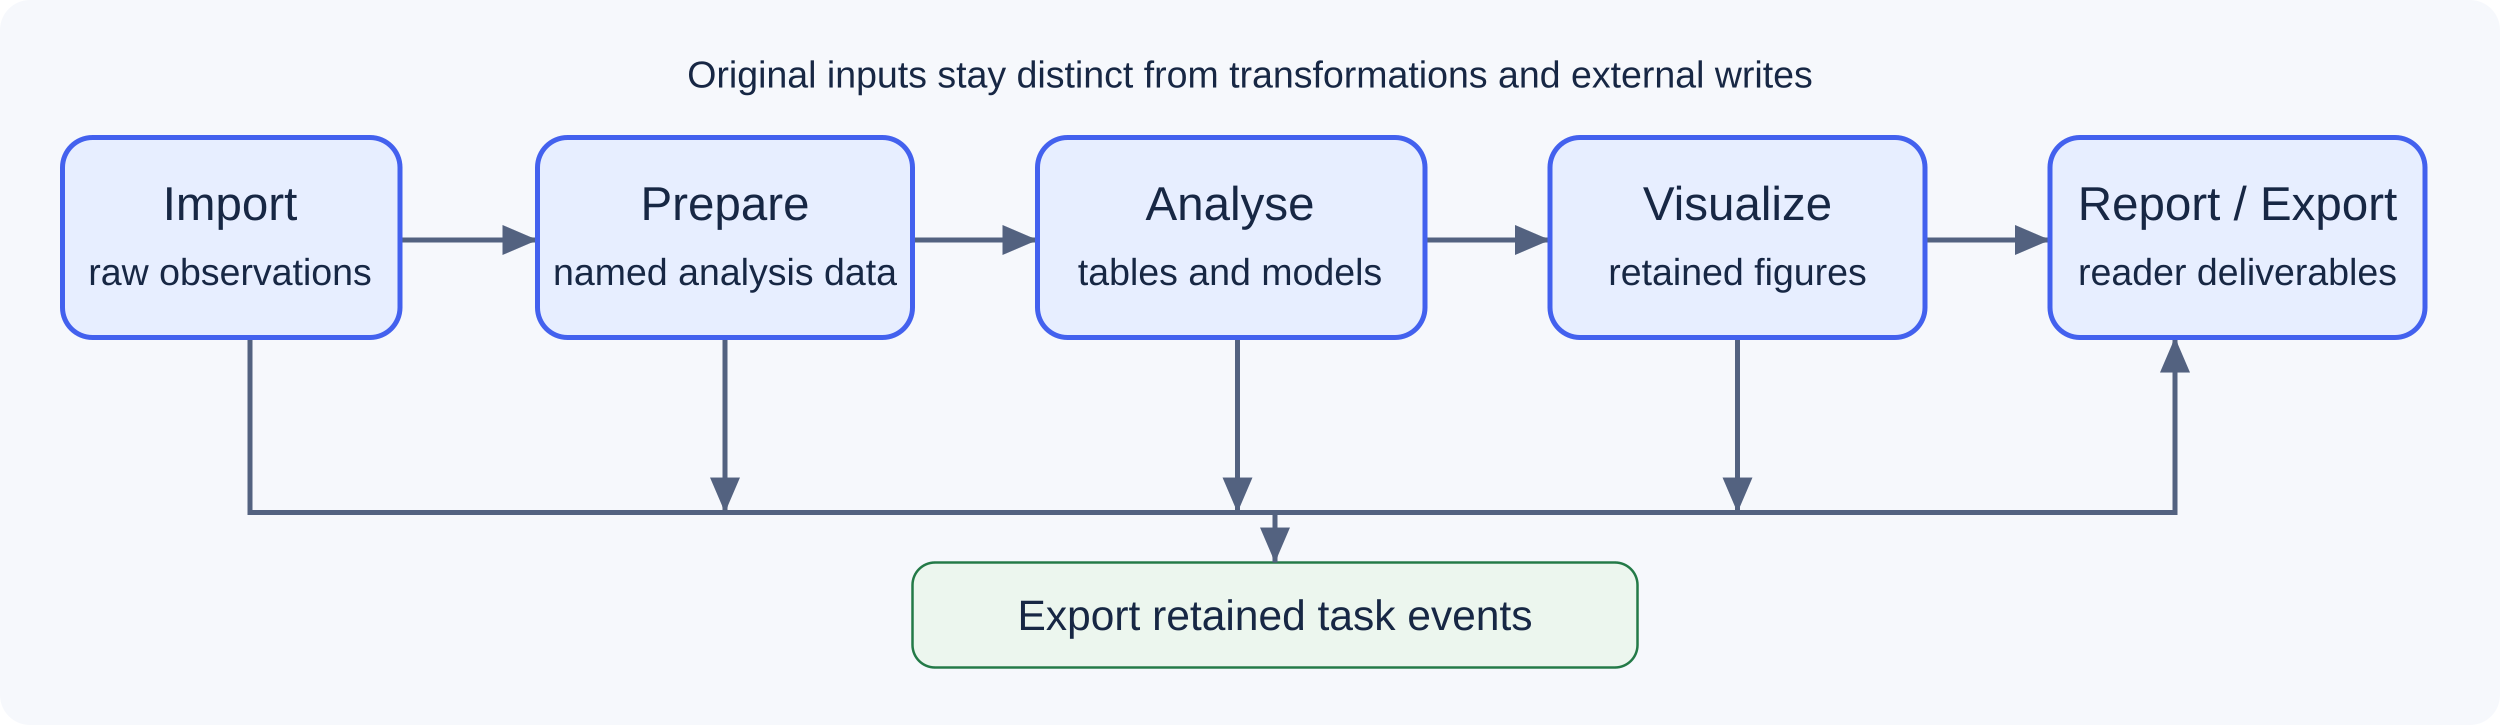
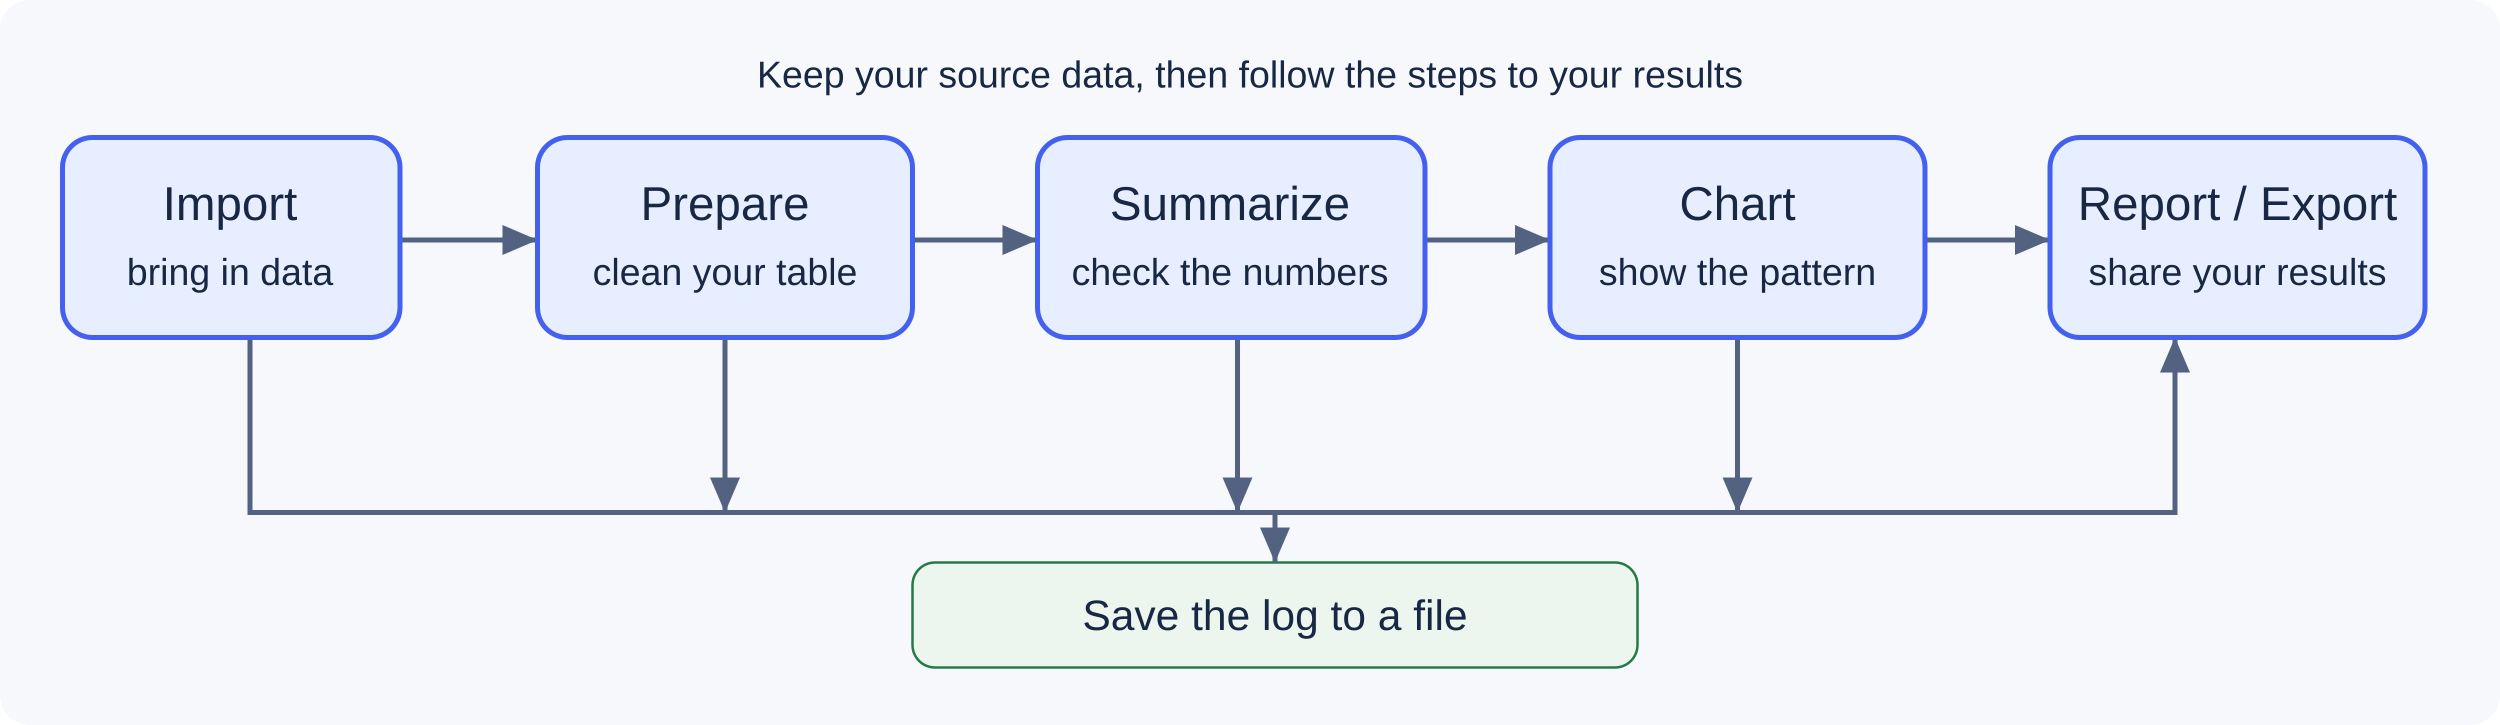
<svg xmlns="http://www.w3.org/2000/svg" viewBox="0 0 1000 290" role="img" aria-labelledby="title desc">
  <defs>
    <marker id="a" markerWidth="8" markerHeight="8" refX="7" refY="3" orient="auto">
      <path d="M0 0L7 3L0 6" fill="#536280" />
    </marker>
  </defs>
  <rect width="1000" height="290" rx="12" fill="#f6f8fc" />
  <g stroke="#536280" stroke-width="2" fill="none" marker-end="url(#a)">
    <path d="M160 96H215" />
    <path d="M365 96H415" />
    <path d="M570 96H620" />
    <path d="M770 96H820" />
    <path d="M100 135V205H870V135" />
    <path d="M290 135V205" />
    <path d="M495 135V205" />
    <path d="M695 135V205" />
  </g>
  <g font-family="Arial, sans-serif" text-anchor="middle" font-size="19" fill="#172744">
    <g fill="#e7eeff" stroke="#4361ee" stroke-width="2">
      <rect x="25" y="55" width="135" height="80" rx="12" />
      <rect x="215" y="55" width="150" height="80" rx="12" />
      <rect x="415" y="55" width="155" height="80" rx="12" />
      <rect x="620" y="55" width="150" height="80" rx="12" />
      <rect x="820" y="55" width="150" height="80" rx="12" />
    </g>
    <text x="92" y="88">Import</text>
-     <text x="92" y="114" font-size="15">raw observations</text>
+     <text x="92" y="114" font-size="15">bring in data</text>
    <text x="290" y="88">Prepare</text>
-     <text x="290" y="114" font-size="15">named analysis data</text>
-     <text x="492" y="88">Analyse</text>
-     <text x="492" y="114" font-size="15">tables and models</text>
-     <text x="695" y="88">Visualize</text>
-     <text x="695" y="114" font-size="15">retained figures</text>
+     <text x="290" y="114" font-size="15">clean your table</text>
+     <text x="492" y="88">Summarize</text>
+     <text x="492" y="114" font-size="15">check the numbers</text>
+     <text x="695" y="88">Chart</text>
+     <text x="695" y="114" font-size="15">show the pattern</text>
    <text x="895" y="88">Report / Export</text>
-     <text x="895" y="114" font-size="15">reader deliverables</text>
+     <text x="895" y="114" font-size="15">share your results</text>
    <rect x="365" y="225" width="290" height="42" rx="9" fill="#ecf6ee" stroke="#237a47" />
-     <text x="510" y="252" font-size="17">Export retained task events</text>
+     <text x="510" y="252" font-size="17">Save the log to a file</text>
    <path d="M510 205V225" stroke="#536280" stroke-width="2" marker-end="url(#a)" />
-     <text x="500" y="35" font-size="15">Original inputs stay distinct from transformations and external writes</text>
+     <text x="500" y="35" font-size="15">Keep your source data, then follow the steps to your results</text>
  </g>
</svg>
